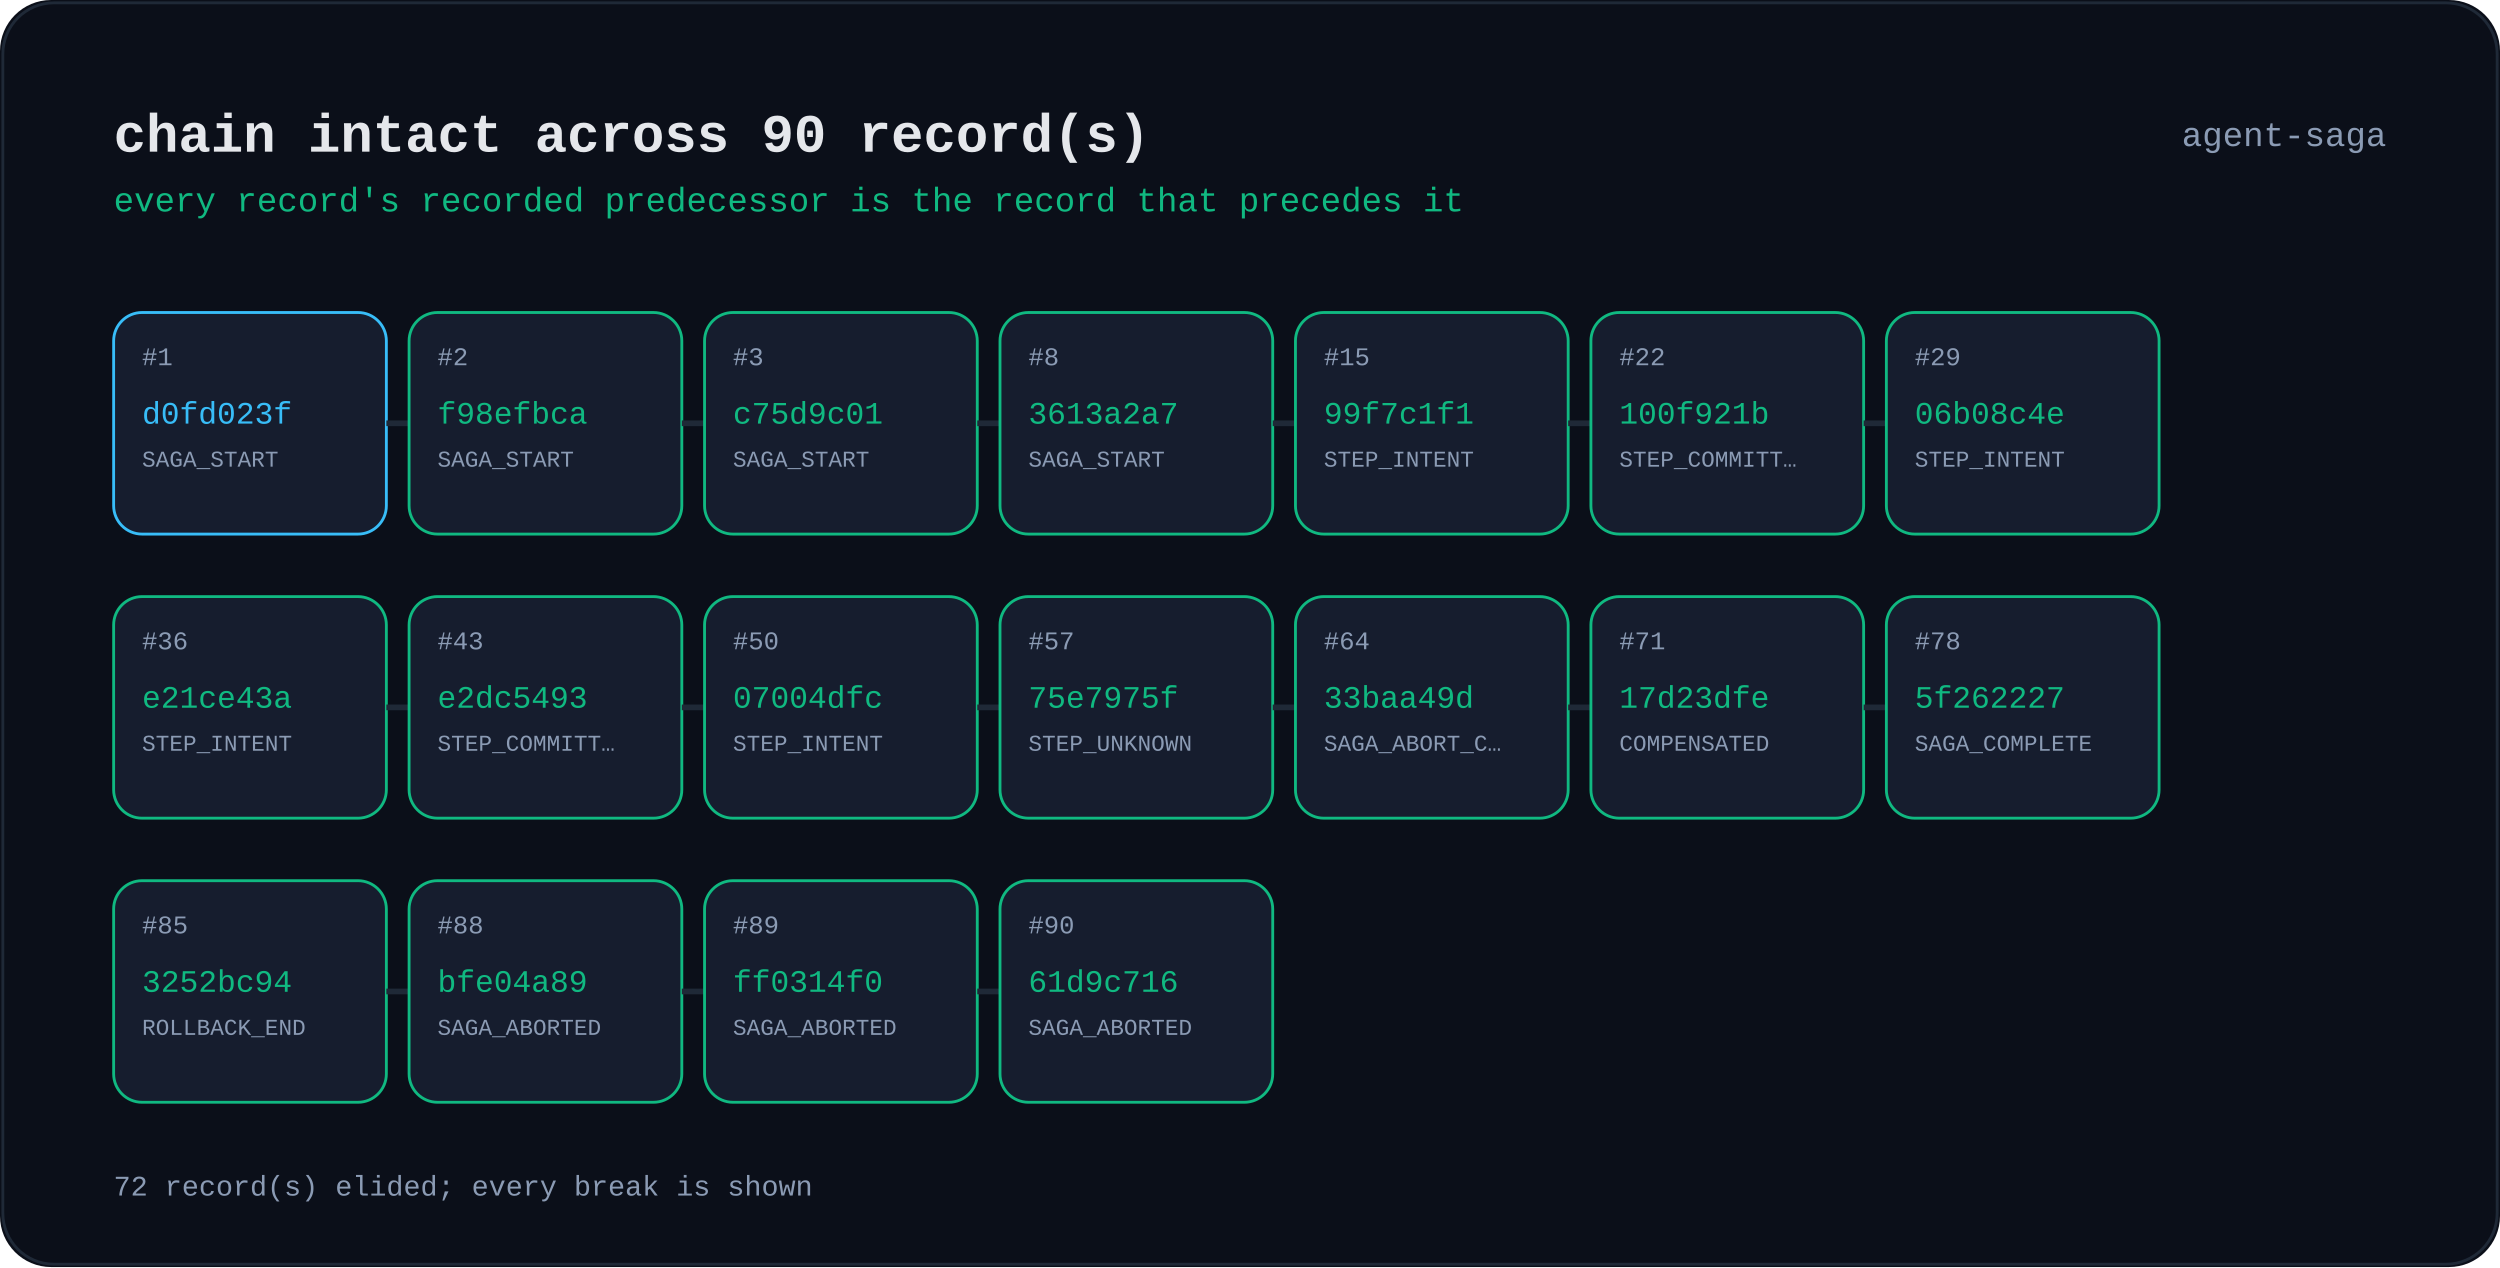
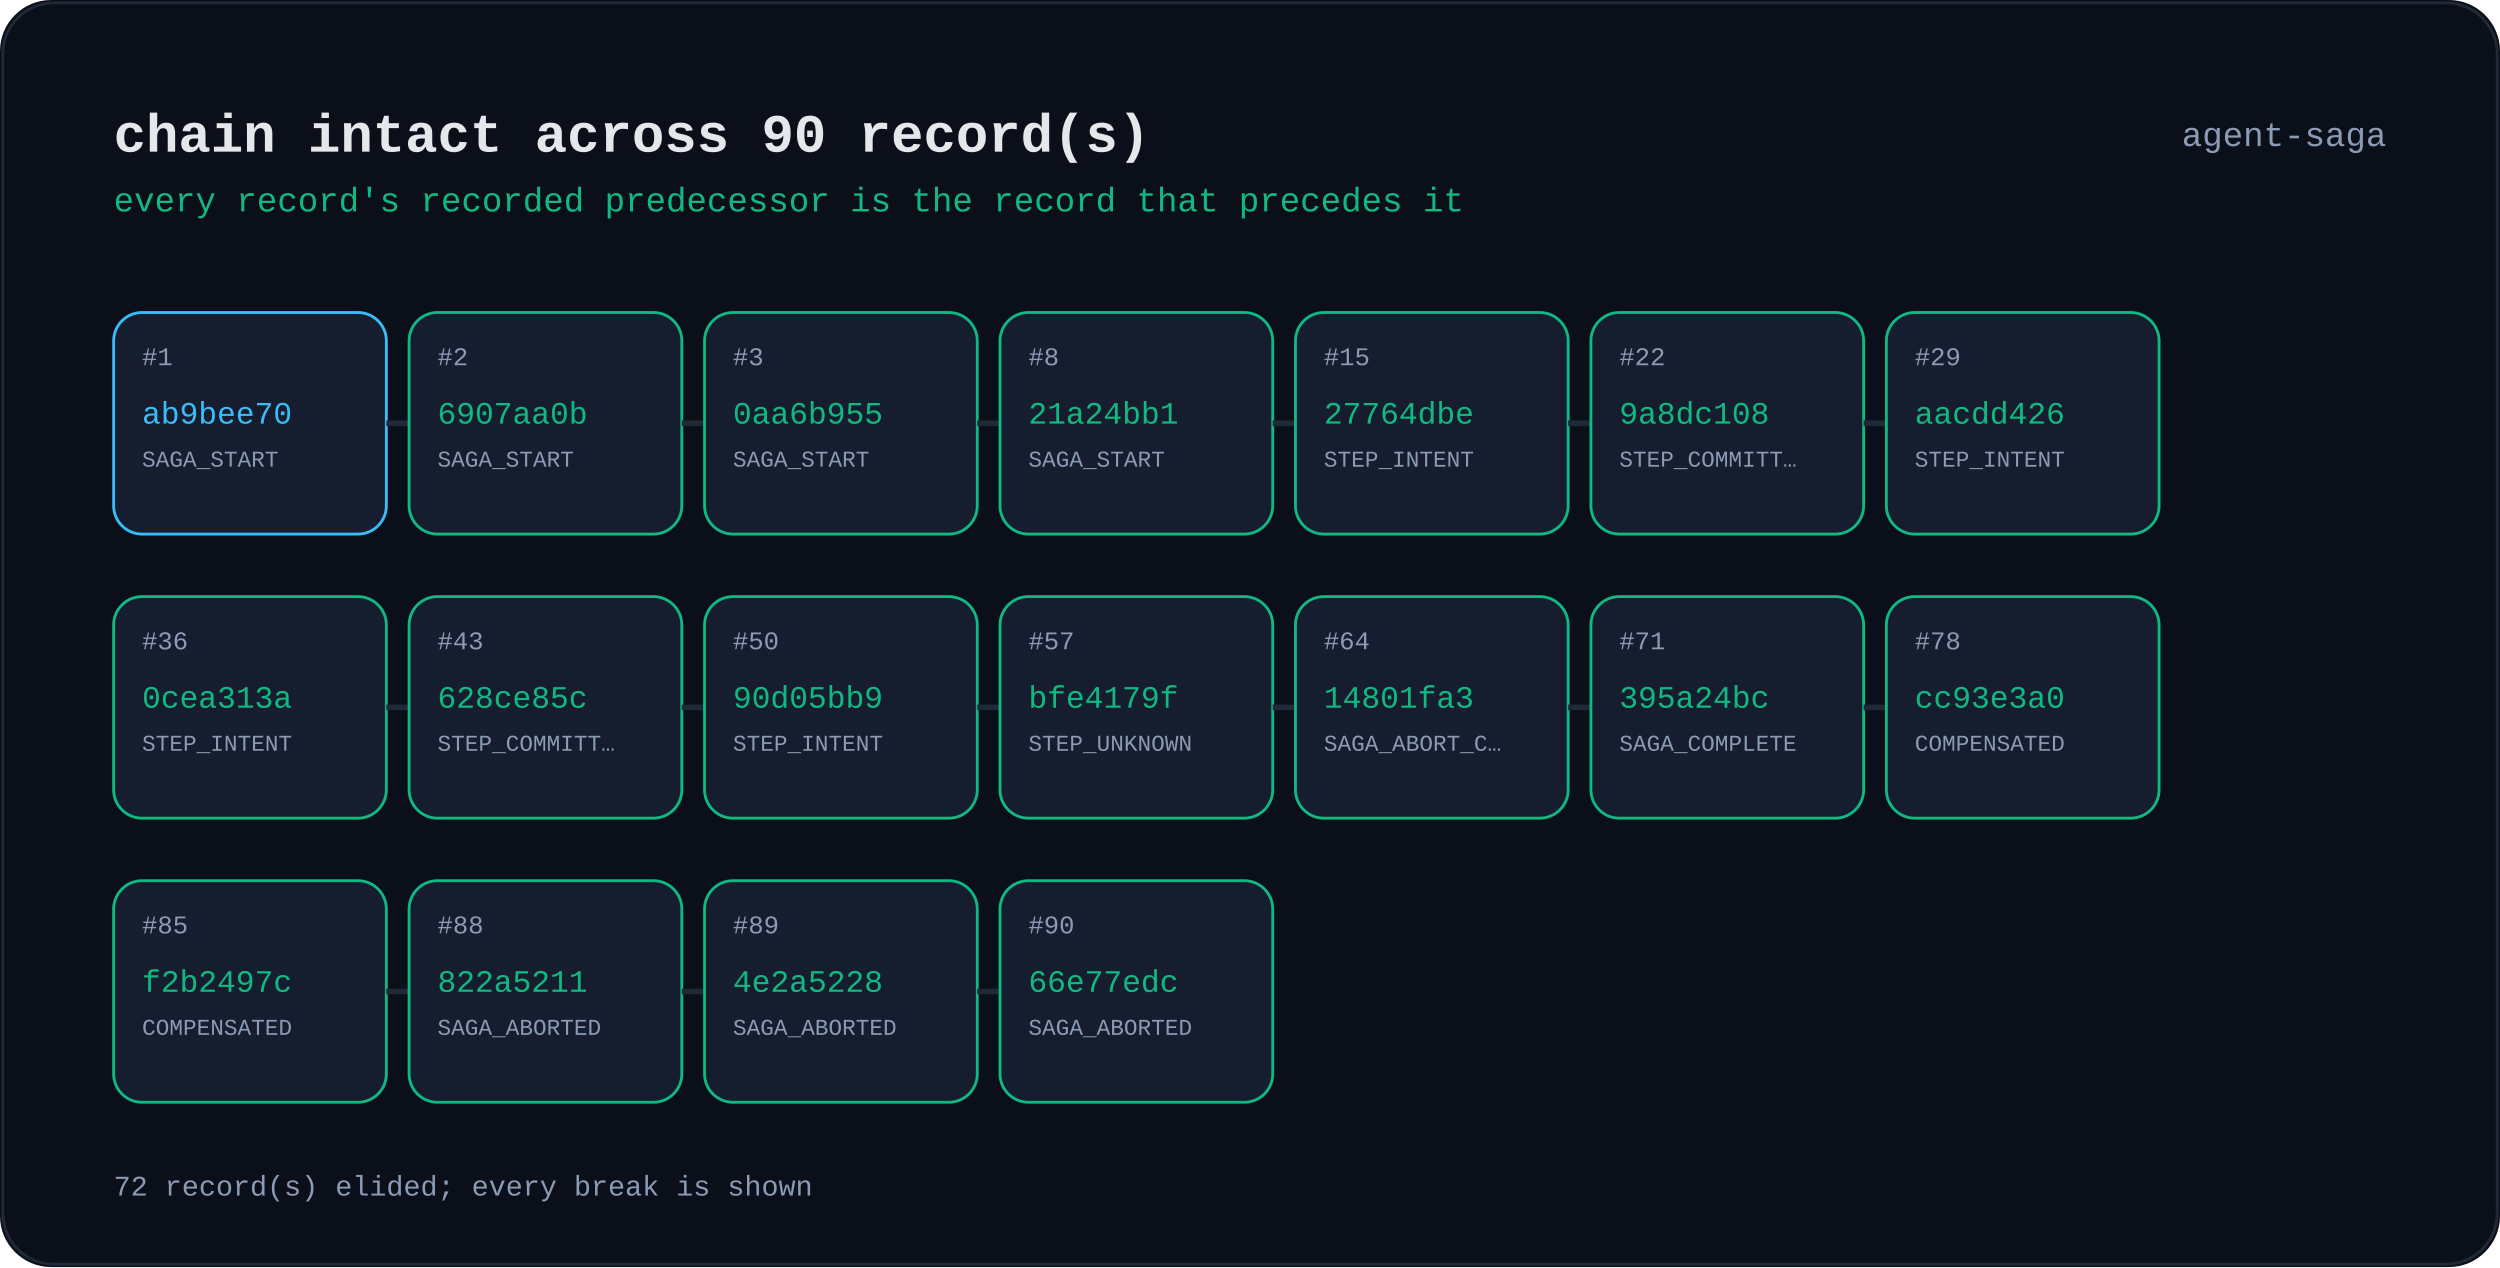
<svg xmlns="http://www.w3.org/2000/svg" viewBox="0 0 880 446" width="880" height="446" role="img" aria-label="chain intact across 90 record(s). every record's recorded predecessor is the ...">
  <style>
text{font-family:ui-monospace, SFMono-Regular, 'SF Mono', Menlo, Consolas, 'Liberation Mono', monospace;dominant-baseline:middle}
.t{fill:#e5e7eb}.m{fill:#8b9bb4}
.a0{animation:a0 4.79s linear infinite;}@keyframes a0{0%,3.13%{opacity:0}11.9%,100%{opacity:1}}
.a1{animation:a1 4.79s linear infinite;}@keyframes a1{0%,11.48%{opacity:0;transform:translateY(7px)}19.83%,100%{opacity:1;transform:translateY(0)}}
.a2{animation:a2 4.79s linear infinite;}@keyframes a2{0%,13.15%{opacity:0;transform:translateY(7px)}21.5%,100%{opacity:1;transform:translateY(0)}}
.a3{animation:a3 4.79s linear infinite;}@keyframes a3{0%,14.82%{opacity:0;transform:translateY(7px)}23.17%,100%{opacity:1;transform:translateY(0)}}
.a4{animation:a4 4.79s linear infinite;}@keyframes a4{0%,16.49%{opacity:0;transform:translateY(7px)}24.84%,100%{opacity:1;transform:translateY(0)}}
.a5{animation:a5 4.79s linear infinite;}@keyframes a5{0%,18.16%{opacity:0;transform:translateY(7px)}26.51%,100%{opacity:1;transform:translateY(0)}}
.a6{animation:a6 4.79s linear infinite;}@keyframes a6{0%,19.83%{opacity:0;transform:translateY(7px)}28.18%,100%{opacity:1;transform:translateY(0)}}
.a7{animation:a7 4.79s linear infinite;}@keyframes a7{0%,21.5%{opacity:0;transform:translateY(7px)}29.85%,100%{opacity:1;transform:translateY(0)}}
.a8{animation:a8 4.79s linear infinite;}@keyframes a8{0%,23.17%{opacity:0;transform:translateY(7px)}31.52%,100%{opacity:1;transform:translateY(0)}}
.a9{animation:a9 4.79s linear infinite;}@keyframes a9{0%,24.84%{opacity:0;transform:translateY(7px)}33.19%,100%{opacity:1;transform:translateY(0)}}
.a10{animation:a10 4.79s linear infinite;}@keyframes a10{0%,26.51%{opacity:0;transform:translateY(7px)}34.86%,100%{opacity:1;transform:translateY(0)}}
.a11{animation:a11 4.79s linear infinite;}@keyframes a11{0%,28.18%{opacity:0;transform:translateY(7px)}36.53%,100%{opacity:1;transform:translateY(0)}}
.a12{animation:a12 4.79s linear infinite;}@keyframes a12{0%,29.85%{opacity:0;transform:translateY(7px)}38.2%,100%{opacity:1;transform:translateY(0)}}
.a13{animation:a13 4.79s linear infinite;}@keyframes a13{0%,31.52%{opacity:0;transform:translateY(7px)}39.87%,100%{opacity:1;transform:translateY(0)}}
.a14{animation:a14 4.79s linear infinite;}@keyframes a14{0%,33.19%{opacity:0;transform:translateY(7px)}41.54%,100%{opacity:1;transform:translateY(0)}}
.a15{animation:a15 4.79s linear infinite;}@keyframes a15{0%,34.86%{opacity:0;transform:translateY(7px)}43.22%,100%{opacity:1;transform:translateY(0)}}
.a16{animation:a16 4.79s linear infinite;}@keyframes a16{0%,36.53%{opacity:0;transform:translateY(7px)}44.89%,100%{opacity:1;transform:translateY(0)}}
.a17{animation:a17 4.79s linear infinite;}@keyframes a17{0%,38.2%{opacity:0;transform:translateY(7px)}46.56%,100%{opacity:1;transform:translateY(0)}}
.a18{animation:a18 4.79s linear infinite;}@keyframes a18{0%,39.87%{opacity:0;transform:translateY(7px)}48.23%,100%{opacity:1;transform:translateY(0)}}
@media (prefers-reduced-motion: reduce){*{animation:none !important;opacity:1 !important;transform:none !important}}
</style>
  <rect width="880" height="446" rx="18" fill="#0b0f19" />
  <rect x="1" y="1" width="878" height="444" rx="18" fill="none" stroke="#1f2937" />
  <g class="a0">
    <text class="t" x="40" y="48" font-size="19" font-weight="700">chain intact across 90 record(s)</text>
    <text x="40" y="71" font-size="12" fill="#10b981">every record's recorded predecessor is the record that precedes it</text>
    <text class="m" x="840" y="48" font-size="12" text-anchor="end">agent-saga</text>
  </g>
  <g class="a1">
    <rect x="40" y="110" width="96" height="78" rx="10" fill="#161d2e" stroke="#38bdf8" stroke-width="1" />
    <text class="m" x="50" y="126" font-size="9">#1</text>
-     <text x="50" y="146" font-size="11" fill="#38bdf8">d0fd023f</text>
+     <text x="50" y="146" font-size="11" fill="#38bdf8">ab9bee70</text>
    <text class="m" x="50" y="162" font-size="8">SAGA_START</text>
  </g>
  <g class="a1">
    <rect x="136" y="148" width="8" height="2" fill="#1f2937" />
  </g>
  <g class="a2">
    <rect x="144" y="110" width="96" height="78" rx="10" fill="#161d2e" stroke="#10b981" stroke-width="1" />
    <text class="m" x="154" y="126" font-size="9">#2</text>
-     <text x="154" y="146" font-size="11" fill="#10b981">f98efbca</text>
+     <text x="154" y="146" font-size="11" fill="#10b981">6907aa0b</text>
    <text class="m" x="154" y="162" font-size="8">SAGA_START</text>
  </g>
  <g class="a2">
    <rect x="240" y="148" width="8" height="2" fill="#1f2937" />
  </g>
  <g class="a3">
    <rect x="248" y="110" width="96" height="78" rx="10" fill="#161d2e" stroke="#10b981" stroke-width="1" />
    <text class="m" x="258" y="126" font-size="9">#3</text>
-     <text x="258" y="146" font-size="11" fill="#10b981">c75d9c01</text>
+     <text x="258" y="146" font-size="11" fill="#10b981">0aa6b955</text>
    <text class="m" x="258" y="162" font-size="8">SAGA_START</text>
  </g>
  <g class="a3">
    <rect x="344" y="148" width="8" height="2" fill="#1f2937" />
  </g>
  <g class="a4">
    <rect x="352" y="110" width="96" height="78" rx="10" fill="#161d2e" stroke="#10b981" stroke-width="1" />
    <text class="m" x="362" y="126" font-size="9">#8</text>
-     <text x="362" y="146" font-size="11" fill="#10b981">3613a2a7</text>
+     <text x="362" y="146" font-size="11" fill="#10b981">21a24bb1</text>
    <text class="m" x="362" y="162" font-size="8">SAGA_START</text>
  </g>
  <g class="a4">
    <rect x="448" y="148" width="8" height="2" fill="#1f2937" />
  </g>
  <g class="a5">
    <rect x="456" y="110" width="96" height="78" rx="10" fill="#161d2e" stroke="#10b981" stroke-width="1" />
    <text class="m" x="466" y="126" font-size="9">#15</text>
-     <text x="466" y="146" font-size="11" fill="#10b981">99f7c1f1</text>
+     <text x="466" y="146" font-size="11" fill="#10b981">27764dbe</text>
    <text class="m" x="466" y="162" font-size="8">STEP_INTENT</text>
  </g>
  <g class="a5">
    <rect x="552" y="148" width="8" height="2" fill="#1f2937" />
  </g>
  <g class="a6">
    <rect x="560" y="110" width="96" height="78" rx="10" fill="#161d2e" stroke="#10b981" stroke-width="1" />
    <text class="m" x="570" y="126" font-size="9">#22</text>
-     <text x="570" y="146" font-size="11" fill="#10b981">100f921b</text>
+     <text x="570" y="146" font-size="11" fill="#10b981">9a8dc108</text>
    <text class="m" x="570" y="162" font-size="8">STEP_COMMITT…</text>
  </g>
  <g class="a6">
    <rect x="656" y="148" width="8" height="2" fill="#1f2937" />
  </g>
  <g class="a7">
    <rect x="664" y="110" width="96" height="78" rx="10" fill="#161d2e" stroke="#10b981" stroke-width="1" />
    <text class="m" x="674" y="126" font-size="9">#29</text>
-     <text x="674" y="146" font-size="11" fill="#10b981">06b08c4e</text>
+     <text x="674" y="146" font-size="11" fill="#10b981">aacdd426</text>
    <text class="m" x="674" y="162" font-size="8">STEP_INTENT</text>
  </g>
  <g class="a8">
    <rect x="40" y="210" width="96" height="78" rx="10" fill="#161d2e" stroke="#10b981" stroke-width="1" />
    <text class="m" x="50" y="226" font-size="9">#36</text>
-     <text x="50" y="246" font-size="11" fill="#10b981">e21ce43a</text>
+     <text x="50" y="246" font-size="11" fill="#10b981">0cea313a</text>
    <text class="m" x="50" y="262" font-size="8">STEP_INTENT</text>
  </g>
  <g class="a8">
    <rect x="136" y="248" width="8" height="2" fill="#1f2937" />
  </g>
  <g class="a9">
    <rect x="144" y="210" width="96" height="78" rx="10" fill="#161d2e" stroke="#10b981" stroke-width="1" />
    <text class="m" x="154" y="226" font-size="9">#43</text>
-     <text x="154" y="246" font-size="11" fill="#10b981">e2dc5493</text>
+     <text x="154" y="246" font-size="11" fill="#10b981">628ce85c</text>
    <text class="m" x="154" y="262" font-size="8">STEP_COMMITT…</text>
  </g>
  <g class="a9">
    <rect x="240" y="248" width="8" height="2" fill="#1f2937" />
  </g>
  <g class="a10">
    <rect x="248" y="210" width="96" height="78" rx="10" fill="#161d2e" stroke="#10b981" stroke-width="1" />
    <text class="m" x="258" y="226" font-size="9">#50</text>
-     <text x="258" y="246" font-size="11" fill="#10b981">07004dfc</text>
+     <text x="258" y="246" font-size="11" fill="#10b981">90d05bb9</text>
    <text class="m" x="258" y="262" font-size="8">STEP_INTENT</text>
  </g>
  <g class="a10">
    <rect x="344" y="248" width="8" height="2" fill="#1f2937" />
  </g>
  <g class="a11">
    <rect x="352" y="210" width="96" height="78" rx="10" fill="#161d2e" stroke="#10b981" stroke-width="1" />
    <text class="m" x="362" y="226" font-size="9">#57</text>
-     <text x="362" y="246" font-size="11" fill="#10b981">75e7975f</text>
+     <text x="362" y="246" font-size="11" fill="#10b981">bfe4179f</text>
    <text class="m" x="362" y="262" font-size="8">STEP_UNKNOWN</text>
  </g>
  <g class="a11">
    <rect x="448" y="248" width="8" height="2" fill="#1f2937" />
  </g>
  <g class="a12">
    <rect x="456" y="210" width="96" height="78" rx="10" fill="#161d2e" stroke="#10b981" stroke-width="1" />
    <text class="m" x="466" y="226" font-size="9">#64</text>
-     <text x="466" y="246" font-size="11" fill="#10b981">33baa49d</text>
+     <text x="466" y="246" font-size="11" fill="#10b981">14801fa3</text>
    <text class="m" x="466" y="262" font-size="8">SAGA_ABORT_C…</text>
  </g>
  <g class="a12">
    <rect x="552" y="248" width="8" height="2" fill="#1f2937" />
  </g>
  <g class="a13">
    <rect x="560" y="210" width="96" height="78" rx="10" fill="#161d2e" stroke="#10b981" stroke-width="1" />
    <text class="m" x="570" y="226" font-size="9">#71</text>
-     <text x="570" y="246" font-size="11" fill="#10b981">17d23dfe</text>
-     <text class="m" x="570" y="262" font-size="8">COMPENSATED</text>
+     <text x="570" y="246" font-size="11" fill="#10b981">395a24bc</text>
+     <text class="m" x="570" y="262" font-size="8">SAGA_COMPLETE</text>
  </g>
  <g class="a13">
    <rect x="656" y="248" width="8" height="2" fill="#1f2937" />
  </g>
  <g class="a14">
    <rect x="664" y="210" width="96" height="78" rx="10" fill="#161d2e" stroke="#10b981" stroke-width="1" />
    <text class="m" x="674" y="226" font-size="9">#78</text>
-     <text x="674" y="246" font-size="11" fill="#10b981">5f262227</text>
-     <text class="m" x="674" y="262" font-size="8">SAGA_COMPLETE</text>
+     <text x="674" y="246" font-size="11" fill="#10b981">cc93e3a0</text>
+     <text class="m" x="674" y="262" font-size="8">COMPENSATED</text>
  </g>
  <g class="a15">
    <rect x="40" y="310" width="96" height="78" rx="10" fill="#161d2e" stroke="#10b981" stroke-width="1" />
    <text class="m" x="50" y="326" font-size="9">#85</text>
-     <text x="50" y="346" font-size="11" fill="#10b981">3252bc94</text>
-     <text class="m" x="50" y="362" font-size="8">ROLLBACK_END</text>
+     <text x="50" y="346" font-size="11" fill="#10b981">f2b2497c</text>
+     <text class="m" x="50" y="362" font-size="8">COMPENSATED</text>
  </g>
  <g class="a15">
    <rect x="136" y="348" width="8" height="2" fill="#1f2937" />
  </g>
  <g class="a16">
    <rect x="144" y="310" width="96" height="78" rx="10" fill="#161d2e" stroke="#10b981" stroke-width="1" />
    <text class="m" x="154" y="326" font-size="9">#88</text>
-     <text x="154" y="346" font-size="11" fill="#10b981">bfe04a89</text>
+     <text x="154" y="346" font-size="11" fill="#10b981">822a5211</text>
    <text class="m" x="154" y="362" font-size="8">SAGA_ABORTED</text>
  </g>
  <g class="a16">
    <rect x="240" y="348" width="8" height="2" fill="#1f2937" />
  </g>
  <g class="a17">
    <rect x="248" y="310" width="96" height="78" rx="10" fill="#161d2e" stroke="#10b981" stroke-width="1" />
    <text class="m" x="258" y="326" font-size="9">#89</text>
-     <text x="258" y="346" font-size="11" fill="#10b981">ff0314f0</text>
+     <text x="258" y="346" font-size="11" fill="#10b981">4e2a5228</text>
    <text class="m" x="258" y="362" font-size="8">SAGA_ABORTED</text>
  </g>
  <g class="a17">
    <rect x="344" y="348" width="8" height="2" fill="#1f2937" />
  </g>
  <g class="a18">
    <rect x="352" y="310" width="96" height="78" rx="10" fill="#161d2e" stroke="#10b981" stroke-width="1" />
    <text class="m" x="362" y="326" font-size="9">#90</text>
-     <text x="362" y="346" font-size="11" fill="#10b981">61d9c716</text>
+     <text x="362" y="346" font-size="11" fill="#10b981">66e77edc</text>
    <text class="m" x="362" y="362" font-size="8">SAGA_ABORTED</text>
  </g>
  <text class="m" x="40" y="418" font-size="10">72 record(s) elided; every break is shown</text>
</svg>
